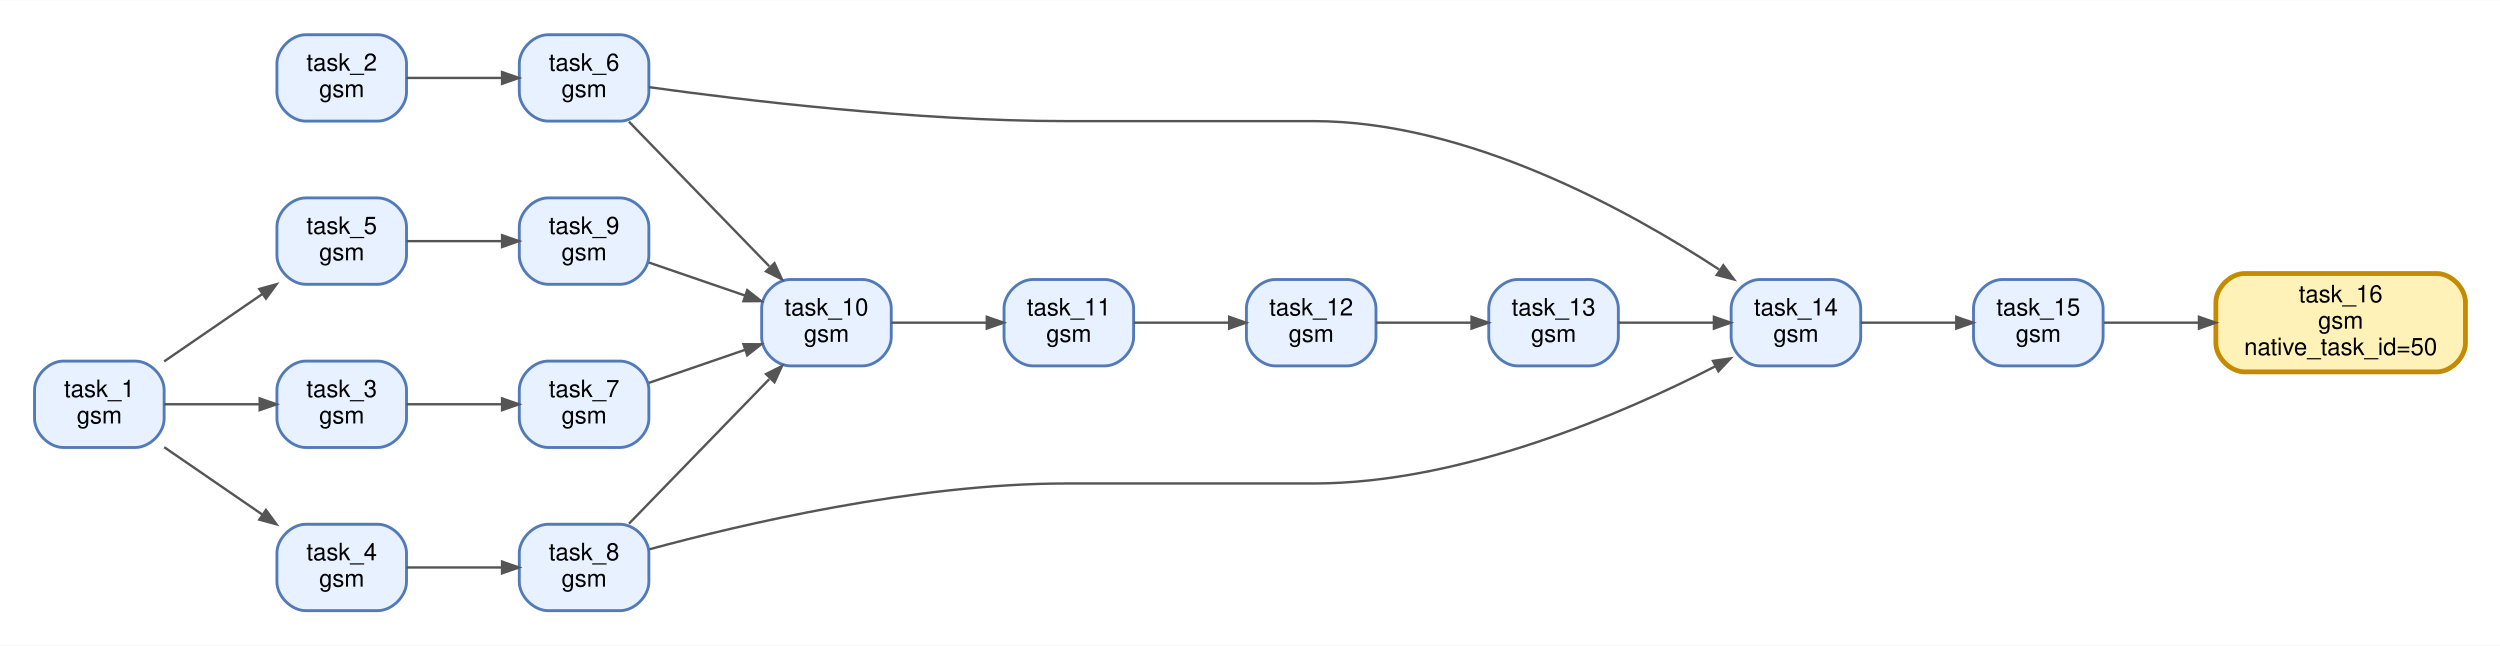
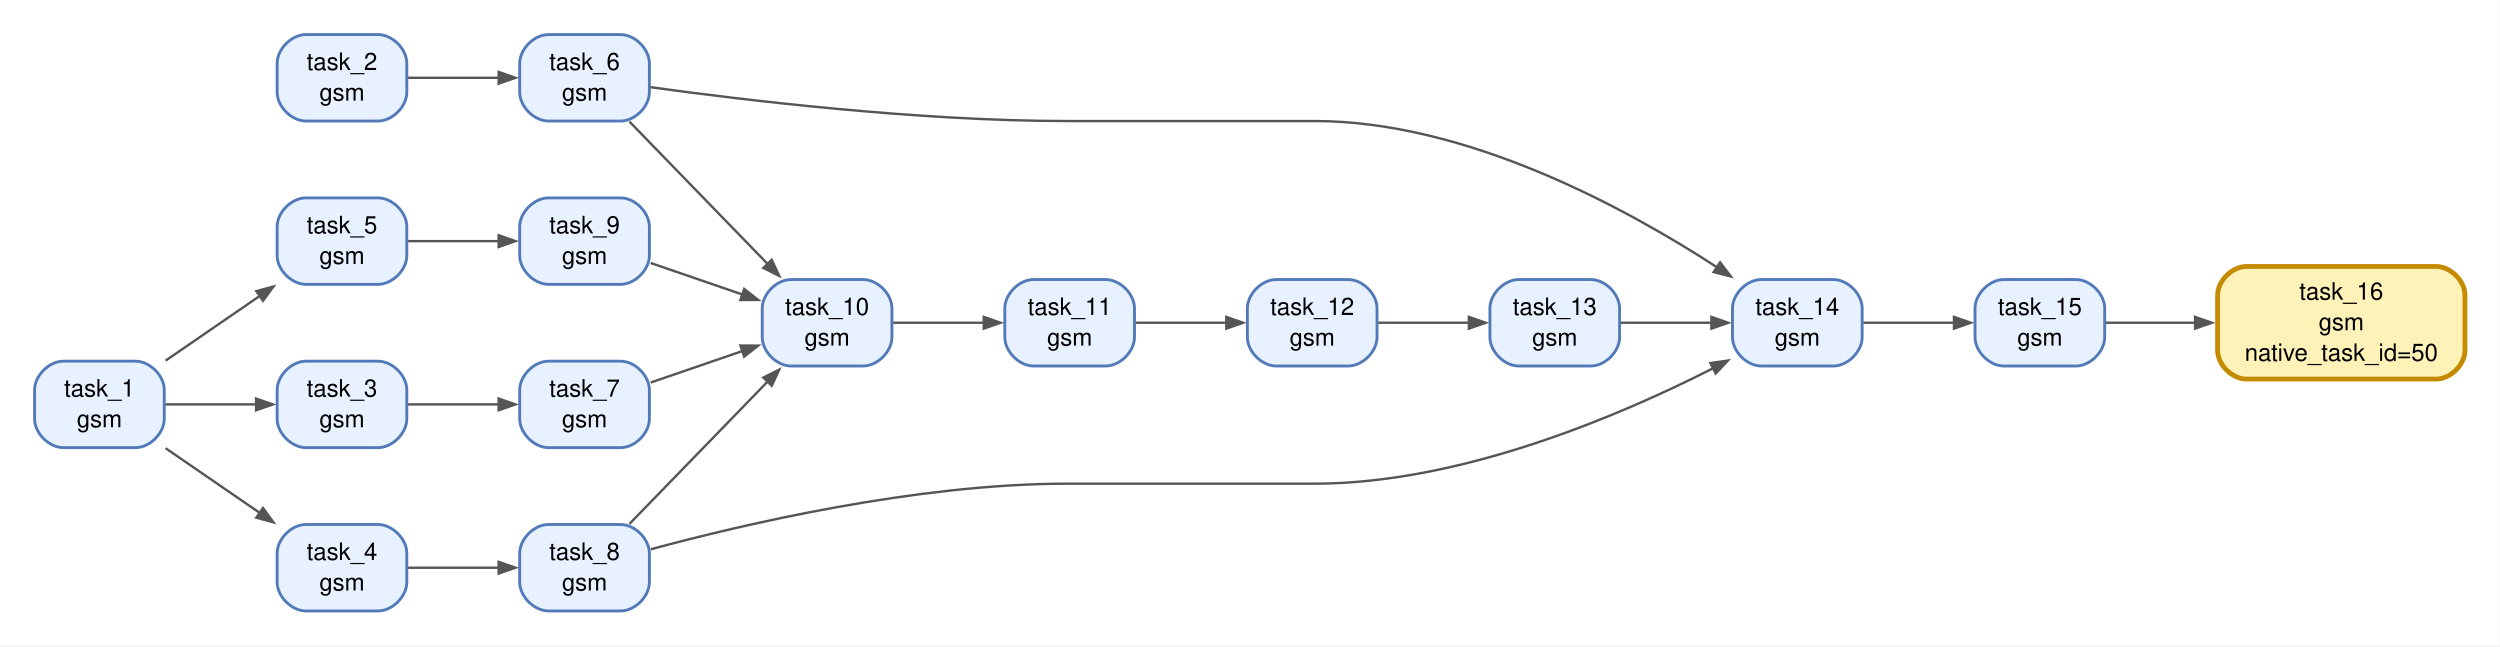
- <svg xmlns="http://www.w3.org/2000/svg" width="1042pt" height="269pt" viewBox="0.00 0.00 1041.80 268.80">
+ <svg xmlns="http://www.w3.org/2000/svg" width="1041pt" height="269pt" viewBox="0.00 0.00 1041.00 269.00">
  <g id="graph0" class="graph" transform="scale(1 1) rotate(0) translate(14.4 254.4)">
-     <polygon fill="white" stroke="transparent" points="-14.4,14.4 -14.4,-254.4 1027.4,-254.4 1027.4,14.4 -14.4,14.4" />
+     <polygon fill="white" stroke="none" points="-14.4,14.4 -14.4,-254.4 1026.42,-254.4 1026.42,14.4 -14.4,14.4" />
    <g id="node1" class="node">
      <path fill="#e8f1ff" stroke="#5279b8" stroke-width="1.2" d="M42,-104C42,-104 12,-104 12,-104 6,-104 0,-98 0,-92 0,-92 0,-80 0,-80 0,-74 6,-68 12,-68 12,-68 42,-68 42,-68 48,-68 54,-74 54,-80 54,-80 54,-92 54,-92 54,-98 48,-104 42,-104" />
-       <text text-anchor="middle" x="27" y="-89" font-family="Helvetica,sans-Serif" font-size="10.00">task_1</text>
-       <text text-anchor="middle" x="27" y="-78" font-family="Helvetica,sans-Serif" font-size="10.00">gsm</text>
+       <text xml:space="preserve" text-anchor="middle" x="27" y="-89.25" font-family="Helvetica,sans-Serif" font-size="10.00">task_1</text>
+       <text xml:space="preserve" text-anchor="middle" x="27" y="-76.5" font-family="Helvetica,sans-Serif" font-size="10.00">gsm</text>
    </g>
    <g id="node3" class="node">
      <path fill="#e8f1ff" stroke="#5279b8" stroke-width="1.2" d="M143,-104C143,-104 113,-104 113,-104 107,-104 101,-98 101,-92 101,-92 101,-80 101,-80 101,-74 107,-68 113,-68 113,-68 143,-68 143,-68 149,-68 155,-74 155,-80 155,-80 155,-92 155,-92 155,-98 149,-104 143,-104" />
-       <text text-anchor="middle" x="128" y="-89" font-family="Helvetica,sans-Serif" font-size="10.00">task_3</text>
-       <text text-anchor="middle" x="128" y="-78" font-family="Helvetica,sans-Serif" font-size="10.00">gsm</text>
+       <text xml:space="preserve" text-anchor="middle" x="128" y="-89.25" font-family="Helvetica,sans-Serif" font-size="10.00">task_3</text>
+       <text xml:space="preserve" text-anchor="middle" x="128" y="-76.5" font-family="Helvetica,sans-Serif" font-size="10.00">gsm</text>
    </g>
    <g id="edge1" class="edge">
-       <path fill="none" stroke="#555555" d="M54.01,-86C66.19,-86 80.84,-86 93.81,-86" />
-       <polygon fill="#555555" stroke="#555555" points="93.82,-88.45 100.82,-86 93.82,-83.55 93.82,-88.45" />
+       <path fill="none" stroke="#555555" d="M54.53,-86C66.16,-86 79.97,-86 92.4,-86" />
+       <polygon fill="#555555" stroke="#555555" points="92.23,-88.45 99.23,-86 92.23,-83.55 92.23,-88.45" />
    </g>
    <g id="node4" class="node">
      <path fill="#e8f1ff" stroke="#5279b8" stroke-width="1.2" d="M143,-36C143,-36 113,-36 113,-36 107,-36 101,-30 101,-24 101,-24 101,-12 101,-12 101,-6 107,0 113,0 113,0 143,0 143,0 149,0 155,-6 155,-12 155,-12 155,-24 155,-24 155,-30 149,-36 143,-36" />
-       <text text-anchor="middle" x="128" y="-21" font-family="Helvetica,sans-Serif" font-size="10.00">task_4</text>
-       <text text-anchor="middle" x="128" y="-10" font-family="Helvetica,sans-Serif" font-size="10.00">gsm</text>
+       <text xml:space="preserve" text-anchor="middle" x="128" y="-21.25" font-family="Helvetica,sans-Serif" font-size="10.00">task_4</text>
+       <text xml:space="preserve" text-anchor="middle" x="128" y="-8.5" font-family="Helvetica,sans-Serif" font-size="10.00">gsm</text>
    </g>
    <g id="edge2" class="edge">
-       <path fill="none" stroke="#555555" d="M54.01,-68.13C66.53,-59.53 81.66,-49.14 94.89,-40.06" />
-       <polygon fill="#555555" stroke="#555555" points="96.44,-41.97 100.82,-35.98 93.66,-37.93 96.44,-41.97" />
+       <path fill="none" stroke="#555555" d="M54.53,-67.78C66.61,-59.48 81.04,-49.57 93.83,-40.78" />
+       <polygon fill="#555555" stroke="#555555" points="95.11,-42.88 99.49,-36.89 92.34,-38.84 95.11,-42.88" />
    </g>
    <g id="node5" class="node">
      <path fill="#e8f1ff" stroke="#5279b8" stroke-width="1.2" d="M143,-172C143,-172 113,-172 113,-172 107,-172 101,-166 101,-160 101,-160 101,-148 101,-148 101,-142 107,-136 113,-136 113,-136 143,-136 143,-136 149,-136 155,-142 155,-148 155,-148 155,-160 155,-160 155,-166 149,-172 143,-172" />
-       <text text-anchor="middle" x="128" y="-157" font-family="Helvetica,sans-Serif" font-size="10.00">task_5</text>
-       <text text-anchor="middle" x="128" y="-146" font-family="Helvetica,sans-Serif" font-size="10.00">gsm</text>
+       <text xml:space="preserve" text-anchor="middle" x="128" y="-157.25" font-family="Helvetica,sans-Serif" font-size="10.00">task_5</text>
+       <text xml:space="preserve" text-anchor="middle" x="128" y="-144.5" font-family="Helvetica,sans-Serif" font-size="10.00">gsm</text>
    </g>
    <g id="edge3" class="edge">
-       <path fill="none" stroke="#555555" d="M54.01,-103.87C66.53,-112.47 81.66,-122.86 94.89,-131.94" />
-       <polygon fill="#555555" stroke="#555555" points="93.66,-134.07 100.82,-136.02 96.44,-130.03 93.66,-134.07" />
+       <path fill="none" stroke="#555555" d="M54.53,-104.22C66.61,-112.52 81.04,-122.43 93.83,-131.22" />
+       <polygon fill="#555555" stroke="#555555" points="92.34,-133.16 99.49,-135.11 95.11,-129.12 92.34,-133.16" />
    </g>
    <g id="node2" class="node">
      <path fill="#e8f1ff" stroke="#5279b8" stroke-width="1.2" d="M143,-240C143,-240 113,-240 113,-240 107,-240 101,-234 101,-228 101,-228 101,-216 101,-216 101,-210 107,-204 113,-204 113,-204 143,-204 143,-204 149,-204 155,-210 155,-216 155,-216 155,-228 155,-228 155,-234 149,-240 143,-240" />
-       <text text-anchor="middle" x="128" y="-225" font-family="Helvetica,sans-Serif" font-size="10.00">task_2</text>
-       <text text-anchor="middle" x="128" y="-214" font-family="Helvetica,sans-Serif" font-size="10.00">gsm</text>
+       <text xml:space="preserve" text-anchor="middle" x="128" y="-225.25" font-family="Helvetica,sans-Serif" font-size="10.00">task_2</text>
+       <text xml:space="preserve" text-anchor="middle" x="128" y="-212.5" font-family="Helvetica,sans-Serif" font-size="10.00">gsm</text>
    </g>
    <g id="node6" class="node">
      <path fill="#e8f1ff" stroke="#5279b8" stroke-width="1.2" d="M244,-240C244,-240 214,-240 214,-240 208,-240 202,-234 202,-228 202,-228 202,-216 202,-216 202,-210 208,-204 214,-204 214,-204 244,-204 244,-204 250,-204 256,-210 256,-216 256,-216 256,-228 256,-228 256,-234 250,-240 244,-240" />
-       <text text-anchor="middle" x="229" y="-225" font-family="Helvetica,sans-Serif" font-size="10.00">task_6</text>
-       <text text-anchor="middle" x="229" y="-214" font-family="Helvetica,sans-Serif" font-size="10.00">gsm</text>
+       <text xml:space="preserve" text-anchor="middle" x="229" y="-225.25" font-family="Helvetica,sans-Serif" font-size="10.00">task_6</text>
+       <text xml:space="preserve" text-anchor="middle" x="229" y="-212.5" font-family="Helvetica,sans-Serif" font-size="10.00">gsm</text>
    </g>
    <g id="edge4" class="edge">
-       <path fill="none" stroke="#555555" d="M155.01,-222C167.19,-222 181.84,-222 194.81,-222" />
-       <polygon fill="#555555" stroke="#555555" points="194.82,-224.45 201.82,-222 194.82,-219.55 194.82,-224.45" />
+       <path fill="none" stroke="#555555" d="M155.53,-222C167.16,-222 180.97,-222 193.4,-222" />
+       <polygon fill="#555555" stroke="#555555" points="193.23,-224.45 200.23,-222 193.23,-219.55 193.23,-224.45" />
    </g>
    <g id="node7" class="node">
      <path fill="#e8f1ff" stroke="#5279b8" stroke-width="1.2" d="M244,-104C244,-104 214,-104 214,-104 208,-104 202,-98 202,-92 202,-92 202,-80 202,-80 202,-74 208,-68 214,-68 214,-68 244,-68 244,-68 250,-68 256,-74 256,-80 256,-80 256,-92 256,-92 256,-98 250,-104 244,-104" />
-       <text text-anchor="middle" x="229" y="-89" font-family="Helvetica,sans-Serif" font-size="10.00">task_7</text>
-       <text text-anchor="middle" x="229" y="-78" font-family="Helvetica,sans-Serif" font-size="10.00">gsm</text>
+       <text xml:space="preserve" text-anchor="middle" x="229" y="-89.25" font-family="Helvetica,sans-Serif" font-size="10.00">task_7</text>
+       <text xml:space="preserve" text-anchor="middle" x="229" y="-76.5" font-family="Helvetica,sans-Serif" font-size="10.00">gsm</text>
    </g>
    <g id="edge5" class="edge">
-       <path fill="none" stroke="#555555" d="M155.01,-86C167.19,-86 181.84,-86 194.81,-86" />
-       <polygon fill="#555555" stroke="#555555" points="194.82,-88.45 201.82,-86 194.82,-83.55 194.82,-88.45" />
+       <path fill="none" stroke="#555555" d="M155.53,-86C167.16,-86 180.97,-86 193.4,-86" />
+       <polygon fill="#555555" stroke="#555555" points="193.23,-88.45 200.23,-86 193.23,-83.55 193.23,-88.45" />
    </g>
    <g id="node8" class="node">
      <path fill="#e8f1ff" stroke="#5279b8" stroke-width="1.2" d="M244,-36C244,-36 214,-36 214,-36 208,-36 202,-30 202,-24 202,-24 202,-12 202,-12 202,-6 208,0 214,0 214,0 244,0 244,0 250,0 256,-6 256,-12 256,-12 256,-24 256,-24 256,-30 250,-36 244,-36" />
-       <text text-anchor="middle" x="229" y="-21" font-family="Helvetica,sans-Serif" font-size="10.00">task_8</text>
-       <text text-anchor="middle" x="229" y="-10" font-family="Helvetica,sans-Serif" font-size="10.00">gsm</text>
+       <text xml:space="preserve" text-anchor="middle" x="229" y="-21.25" font-family="Helvetica,sans-Serif" font-size="10.00">task_8</text>
+       <text xml:space="preserve" text-anchor="middle" x="229" y="-8.5" font-family="Helvetica,sans-Serif" font-size="10.00">gsm</text>
    </g>
    <g id="edge6" class="edge">
-       <path fill="none" stroke="#555555" d="M155.01,-18C167.19,-18 181.84,-18 194.81,-18" />
-       <polygon fill="#555555" stroke="#555555" points="194.82,-20.45 201.82,-18 194.82,-15.55 194.82,-20.45" />
+       <path fill="none" stroke="#555555" d="M155.53,-18C167.16,-18 180.97,-18 193.4,-18" />
+       <polygon fill="#555555" stroke="#555555" points="193.23,-20.45 200.23,-18 193.23,-15.55 193.23,-20.45" />
    </g>
    <g id="node9" class="node">
      <path fill="#e8f1ff" stroke="#5279b8" stroke-width="1.2" d="M244,-172C244,-172 214,-172 214,-172 208,-172 202,-166 202,-160 202,-160 202,-148 202,-148 202,-142 208,-136 214,-136 214,-136 244,-136 244,-136 250,-136 256,-142 256,-148 256,-148 256,-160 256,-160 256,-166 250,-172 244,-172" />
-       <text text-anchor="middle" x="229" y="-157" font-family="Helvetica,sans-Serif" font-size="10.00">task_9</text>
-       <text text-anchor="middle" x="229" y="-146" font-family="Helvetica,sans-Serif" font-size="10.00">gsm</text>
+       <text xml:space="preserve" text-anchor="middle" x="229" y="-157.25" font-family="Helvetica,sans-Serif" font-size="10.00">task_9</text>
+       <text xml:space="preserve" text-anchor="middle" x="229" y="-144.5" font-family="Helvetica,sans-Serif" font-size="10.00">gsm</text>
    </g>
    <g id="edge7" class="edge">
-       <path fill="none" stroke="#555555" d="M155.01,-154C167.19,-154 181.84,-154 194.81,-154" />
-       <polygon fill="#555555" stroke="#555555" points="194.82,-156.45 201.82,-154 194.82,-151.55 194.82,-156.45" />
+       <path fill="none" stroke="#555555" d="M155.53,-154C167.16,-154 180.97,-154 193.4,-154" />
+       <polygon fill="#555555" stroke="#555555" points="193.23,-156.45 200.23,-154 193.23,-151.55 193.23,-156.45" />
    </g>
    <g id="node10" class="node">
      <path fill="#e8f1ff" stroke="#5279b8" stroke-width="1.2" d="M345,-138C345,-138 315,-138 315,-138 309,-138 303,-132 303,-126 303,-126 303,-114 303,-114 303,-108 309,-102 315,-102 315,-102 345,-102 345,-102 351,-102 357,-108 357,-114 357,-114 357,-126 357,-126 357,-132 351,-138 345,-138" />
-       <text text-anchor="middle" x="330" y="-123" font-family="Helvetica,sans-Serif" font-size="10.00">task_10</text>
-       <text text-anchor="middle" x="330" y="-112" font-family="Helvetica,sans-Serif" font-size="10.00">gsm</text>
+       <text xml:space="preserve" text-anchor="middle" x="330" y="-123.25" font-family="Helvetica,sans-Serif" font-size="10.00">task_10</text>
+       <text xml:space="preserve" text-anchor="middle" x="330" y="-110.5" font-family="Helvetica,sans-Serif" font-size="10.00">gsm</text>
    </g>
    <g id="edge8" class="edge">
-       <path fill="none" stroke="#555555" d="M247.7,-203.76C264.03,-186.94 288.37,-161.86 306.16,-143.53" />
-       <polygon fill="#555555" stroke="#555555" points="308.34,-144.81 311.45,-138.08 304.82,-141.39 308.34,-144.81" />
+       <path fill="none" stroke="#555555" d="M247.7,-203.76C263.79,-187.19 287.65,-162.6 305.37,-144.35" />
+       <polygon fill="#555555" stroke="#555555" points="306.95,-146.24 310.07,-139.51 303.43,-142.82 306.95,-146.24" />
    </g>
    <g id="node14" class="node">
      <path fill="#e8f1ff" stroke="#5279b8" stroke-width="1.2" d="M749,-138C749,-138 719,-138 719,-138 713,-138 707,-132 707,-126 707,-126 707,-114 707,-114 707,-108 713,-102 719,-102 719,-102 749,-102 749,-102 755,-102 761,-108 761,-114 761,-114 761,-126 761,-126 761,-132 755,-138 749,-138" />
-       <text text-anchor="middle" x="734" y="-123" font-family="Helvetica,sans-Serif" font-size="10.00">task_14</text>
-       <text text-anchor="middle" x="734" y="-112" font-family="Helvetica,sans-Serif" font-size="10.00">gsm</text>
+       <text xml:space="preserve" text-anchor="middle" x="734" y="-123.25" font-family="Helvetica,sans-Serif" font-size="10.00">task_14</text>
+       <text xml:space="preserve" text-anchor="middle" x="734" y="-110.5" font-family="Helvetica,sans-Serif" font-size="10.00">gsm</text>
    </g>
    <g id="edge9" class="edge">
-       <path fill="none" stroke="#555555" d="M256.14,-218.14C294.27,-212.85 367.42,-204 430,-204 430,-204 430,-204 533,-204 596.9,-204 663.96,-167.1 701.92,-142.21" />
-       <polygon fill="#555555" stroke="#555555" points="703.74,-143.94 708.2,-138.02 701.02,-139.86 703.74,-143.94" />
+       <path fill="none" stroke="#555555" d="M256.46,-218.09C294.68,-212.8 367.6,-204 430,-204 430,-204 430,-204 533,-204 596.28,-204 662.66,-167.81 700.81,-142.94" />
+       <polygon fill="#555555" stroke="#555555" points="701.85,-145.18 706.33,-139.27 699.14,-141.1 701.85,-145.18" />
    </g>
    <g id="edge10" class="edge">
-       <path fill="none" stroke="#555555" d="M256.01,-94.93C268.3,-99.16 283.12,-104.24 296.17,-108.73" />
-       <polygon fill="#555555" stroke="#555555" points="295.4,-111.05 302.82,-111.01 296.99,-106.42 295.4,-111.05" />
+       <path fill="none" stroke="#555555" d="M256.53,-95.11C268.28,-99.15 282.24,-103.94 294.76,-108.24" />
+       <polygon fill="#555555" stroke="#555555" points="293.89,-110.53 301.31,-110.49 295.48,-105.9 293.89,-110.53" />
    </g>
    <g id="edge11" class="edge">
-       <path fill="none" stroke="#555555" d="M247.7,-36.24C264.03,-53.06 288.37,-78.14 306.16,-96.47" />
-       <polygon fill="#555555" stroke="#555555" points="304.82,-98.61 311.45,-101.92 308.34,-95.19 304.82,-98.61" />
+       <path fill="none" stroke="#555555" d="M247.7,-36.24C263.79,-52.81 287.65,-77.4 305.37,-95.65" />
+       <polygon fill="#555555" stroke="#555555" points="303.43,-97.18 310.07,-100.49 306.95,-93.76 303.43,-97.18" />
    </g>
    <g id="edge12" class="edge">
-       <path fill="none" stroke="#555555" d="M256.27,-25.59C294.26,-35.89 366.9,-53 430,-53 430,-53 430,-53 533,-53 594.62,-53 661.64,-81.95 700.34,-101.79" />
-       <polygon fill="#555555" stroke="#555555" points="699.43,-104.07 706.77,-105.13 701.69,-99.73 699.43,-104.07" />
+       <path fill="none" stroke="#555555" d="M256.59,-25.68C294.67,-35.98 367.08,-53 430,-53 430,-53 430,-53 533,-53 593.94,-53 660.16,-81.31 699.05,-101.12" />
+       <polygon fill="#555555" stroke="#555555" points="697.77,-103.22 705.11,-104.27 700.02,-98.87 697.77,-103.22" />
    </g>
    <g id="edge13" class="edge">
-       <path fill="none" stroke="#555555" d="M256.01,-145.07C268.3,-140.84 283.12,-135.76 296.17,-131.27" />
-       <polygon fill="#555555" stroke="#555555" points="296.99,-133.58 302.82,-128.99 295.4,-128.95 296.99,-133.58" />
+       <path fill="none" stroke="#555555" d="M256.53,-144.89C268.28,-140.85 282.24,-136.06 294.76,-131.76" />
+       <polygon fill="#555555" stroke="#555555" points="295.48,-134.1 301.31,-129.51 293.89,-129.47 295.48,-134.1" />
    </g>
    <g id="node11" class="node">
      <path fill="#e8f1ff" stroke="#5279b8" stroke-width="1.2" d="M446,-138C446,-138 416,-138 416,-138 410,-138 404,-132 404,-126 404,-126 404,-114 404,-114 404,-108 410,-102 416,-102 416,-102 446,-102 446,-102 452,-102 458,-108 458,-114 458,-114 458,-126 458,-126 458,-132 452,-138 446,-138" />
-       <text text-anchor="middle" x="431" y="-123" font-family="Helvetica,sans-Serif" font-size="10.00">task_11</text>
-       <text text-anchor="middle" x="431" y="-112" font-family="Helvetica,sans-Serif" font-size="10.00">gsm</text>
+       <text xml:space="preserve" text-anchor="middle" x="431" y="-123.25" font-family="Helvetica,sans-Serif" font-size="10.00">task_11</text>
+       <text xml:space="preserve" text-anchor="middle" x="431" y="-110.5" font-family="Helvetica,sans-Serif" font-size="10.00">gsm</text>
    </g>
    <g id="edge14" class="edge">
-       <path fill="none" stroke="#555555" d="M357.01,-120C369.19,-120 383.84,-120 396.81,-120" />
-       <polygon fill="#555555" stroke="#555555" points="396.82,-122.45 403.82,-120 396.82,-117.55 396.82,-122.45" />
+       <path fill="none" stroke="#555555" d="M357.53,-120C369.16,-120 382.97,-120 395.4,-120" />
+       <polygon fill="#555555" stroke="#555555" points="395.23,-122.45 402.23,-120 395.23,-117.55 395.23,-122.45" />
    </g>
    <g id="node12" class="node">
      <path fill="#e8f1ff" stroke="#5279b8" stroke-width="1.2" d="M547,-138C547,-138 517,-138 517,-138 511,-138 505,-132 505,-126 505,-126 505,-114 505,-114 505,-108 511,-102 517,-102 517,-102 547,-102 547,-102 553,-102 559,-108 559,-114 559,-114 559,-126 559,-126 559,-132 553,-138 547,-138" />
-       <text text-anchor="middle" x="532" y="-123" font-family="Helvetica,sans-Serif" font-size="10.00">task_12</text>
-       <text text-anchor="middle" x="532" y="-112" font-family="Helvetica,sans-Serif" font-size="10.00">gsm</text>
+       <text xml:space="preserve" text-anchor="middle" x="532" y="-123.25" font-family="Helvetica,sans-Serif" font-size="10.00">task_12</text>
+       <text xml:space="preserve" text-anchor="middle" x="532" y="-110.5" font-family="Helvetica,sans-Serif" font-size="10.00">gsm</text>
    </g>
    <g id="edge15" class="edge">
-       <path fill="none" stroke="#555555" d="M458.01,-120C470.19,-120 484.84,-120 497.81,-120" />
-       <polygon fill="#555555" stroke="#555555" points="497.82,-122.45 504.82,-120 497.82,-117.55 497.82,-122.45" />
+       <path fill="none" stroke="#555555" d="M458.53,-120C470.16,-120 483.97,-120 496.4,-120" />
+       <polygon fill="#555555" stroke="#555555" points="496.23,-122.45 503.23,-120 496.23,-117.55 496.23,-122.45" />
    </g>
    <g id="node13" class="node">
      <path fill="#e8f1ff" stroke="#5279b8" stroke-width="1.2" d="M648,-138C648,-138 618,-138 618,-138 612,-138 606,-132 606,-126 606,-126 606,-114 606,-114 606,-108 612,-102 618,-102 618,-102 648,-102 648,-102 654,-102 660,-108 660,-114 660,-114 660,-126 660,-126 660,-132 654,-138 648,-138" />
-       <text text-anchor="middle" x="633" y="-123" font-family="Helvetica,sans-Serif" font-size="10.00">task_13</text>
-       <text text-anchor="middle" x="633" y="-112" font-family="Helvetica,sans-Serif" font-size="10.00">gsm</text>
+       <text xml:space="preserve" text-anchor="middle" x="633" y="-123.25" font-family="Helvetica,sans-Serif" font-size="10.00">task_13</text>
+       <text xml:space="preserve" text-anchor="middle" x="633" y="-110.5" font-family="Helvetica,sans-Serif" font-size="10.00">gsm</text>
    </g>
    <g id="edge16" class="edge">
-       <path fill="none" stroke="#555555" d="M559.01,-120C571.19,-120 585.84,-120 598.81,-120" />
-       <polygon fill="#555555" stroke="#555555" points="598.82,-122.45 605.82,-120 598.82,-117.55 598.82,-122.45" />
+       <path fill="none" stroke="#555555" d="M559.53,-120C571.16,-120 584.97,-120 597.4,-120" />
+       <polygon fill="#555555" stroke="#555555" points="597.23,-122.45 604.23,-120 597.23,-117.55 597.23,-122.45" />
    </g>
    <g id="edge17" class="edge">
-       <path fill="none" stroke="#555555" d="M660.01,-120C672.19,-120 686.84,-120 699.81,-120" />
-       <polygon fill="#555555" stroke="#555555" points="699.82,-122.45 706.82,-120 699.82,-117.55 699.82,-122.45" />
+       <path fill="none" stroke="#555555" d="M660.53,-120C672.16,-120 685.97,-120 698.4,-120" />
+       <polygon fill="#555555" stroke="#555555" points="698.23,-122.45 705.23,-120 698.23,-117.55 698.23,-122.45" />
    </g>
    <g id="node15" class="node">
      <path fill="#e8f1ff" stroke="#5279b8" stroke-width="1.2" d="M850,-138C850,-138 820,-138 820,-138 814,-138 808,-132 808,-126 808,-126 808,-114 808,-114 808,-108 814,-102 820,-102 820,-102 850,-102 850,-102 856,-102 862,-108 862,-114 862,-114 862,-126 862,-126 862,-132 856,-138 850,-138" />
-       <text text-anchor="middle" x="835" y="-123" font-family="Helvetica,sans-Serif" font-size="10.00">task_15</text>
-       <text text-anchor="middle" x="835" y="-112" font-family="Helvetica,sans-Serif" font-size="10.00">gsm</text>
+       <text xml:space="preserve" text-anchor="middle" x="835" y="-123.25" font-family="Helvetica,sans-Serif" font-size="10.00">task_15</text>
+       <text xml:space="preserve" text-anchor="middle" x="835" y="-110.5" font-family="Helvetica,sans-Serif" font-size="10.00">gsm</text>
    </g>
    <g id="edge18" class="edge">
-       <path fill="none" stroke="#555555" d="M761.01,-120C773.19,-120 787.84,-120 800.81,-120" />
-       <polygon fill="#555555" stroke="#555555" points="800.82,-122.45 807.82,-120 800.82,-117.55 800.82,-122.45" />
+       <path fill="none" stroke="#555555" d="M761.53,-120C773.16,-120 786.97,-120 799.4,-120" />
+       <polygon fill="#555555" stroke="#555555" points="799.23,-122.45 806.23,-120 799.23,-117.55 799.23,-122.45" />
    </g>
    <g id="node16" class="node">
-       <path fill="#fff2b8" stroke="#c48a00" stroke-width="2" d="M1001,-140.5C1001,-140.5 921,-140.5 921,-140.5 915,-140.5 909,-134.5 909,-128.5 909,-128.5 909,-111.5 909,-111.5 909,-105.5 915,-99.5 921,-99.5 921,-99.5 1001,-99.5 1001,-99.5 1007,-99.5 1013,-105.5 1013,-111.5 1013,-111.5 1013,-128.5 1013,-128.5 1013,-134.5 1007,-140.5 1001,-140.5" />
-       <text text-anchor="middle" x="961" y="-128.5" font-family="Helvetica,sans-Serif" font-size="10.00">task_16</text>
-       <text text-anchor="middle" x="961" y="-117.5" font-family="Helvetica,sans-Serif" font-size="10.00">gsm</text>
-       <text text-anchor="middle" x="961" y="-106.5" font-family="Helvetica,sans-Serif" font-size="10.00">native_task_id=50</text>
+       <path fill="#fff2b8" stroke="#c48a00" stroke-width="2" d="M1000.02,-143.44C1000.02,-143.44 921,-143.44 921,-143.44 915,-143.44 909,-137.44 909,-131.44 909,-131.44 909,-108.56 909,-108.56 909,-102.56 915,-96.56 921,-96.56 921,-96.56 1000.02,-96.56 1000.02,-96.56 1006.02,-96.56 1012.02,-102.56 1012.02,-108.56 1012.02,-108.56 1012.02,-131.44 1012.02,-131.44 1012.02,-137.44 1006.02,-143.44 1000.02,-143.44" />
+       <text xml:space="preserve" text-anchor="middle" x="960.51" y="-129.62" font-family="Helvetica,sans-Serif" font-size="10.00">task_16</text>
+       <text xml:space="preserve" text-anchor="middle" x="960.51" y="-116.88" font-family="Helvetica,sans-Serif" font-size="10.00">gsm</text>
+       <text xml:space="preserve" text-anchor="middle" x="960.51" y="-104.12" font-family="Helvetica,sans-Serif" font-size="10.00">native_task_id=50</text>
    </g>
    <g id="edge19" class="edge">
-       <path fill="none" stroke="#555555" d="M862.3,-120C873.86,-120 887.94,-120 901.76,-120" />
-       <polygon fill="#555555" stroke="#555555" points="901.95,-122.45 908.95,-120 901.95,-117.55 901.95,-122.45" />
+       <path fill="none" stroke="#555555" d="M862.5,-120C873.53,-120 886.83,-120 899.98,-120" />
+       <polygon fill="#555555" stroke="#555555" points="899.63,-122.45 906.63,-120 899.63,-117.55 899.63,-122.45" />
    </g>
  </g>
</svg>
